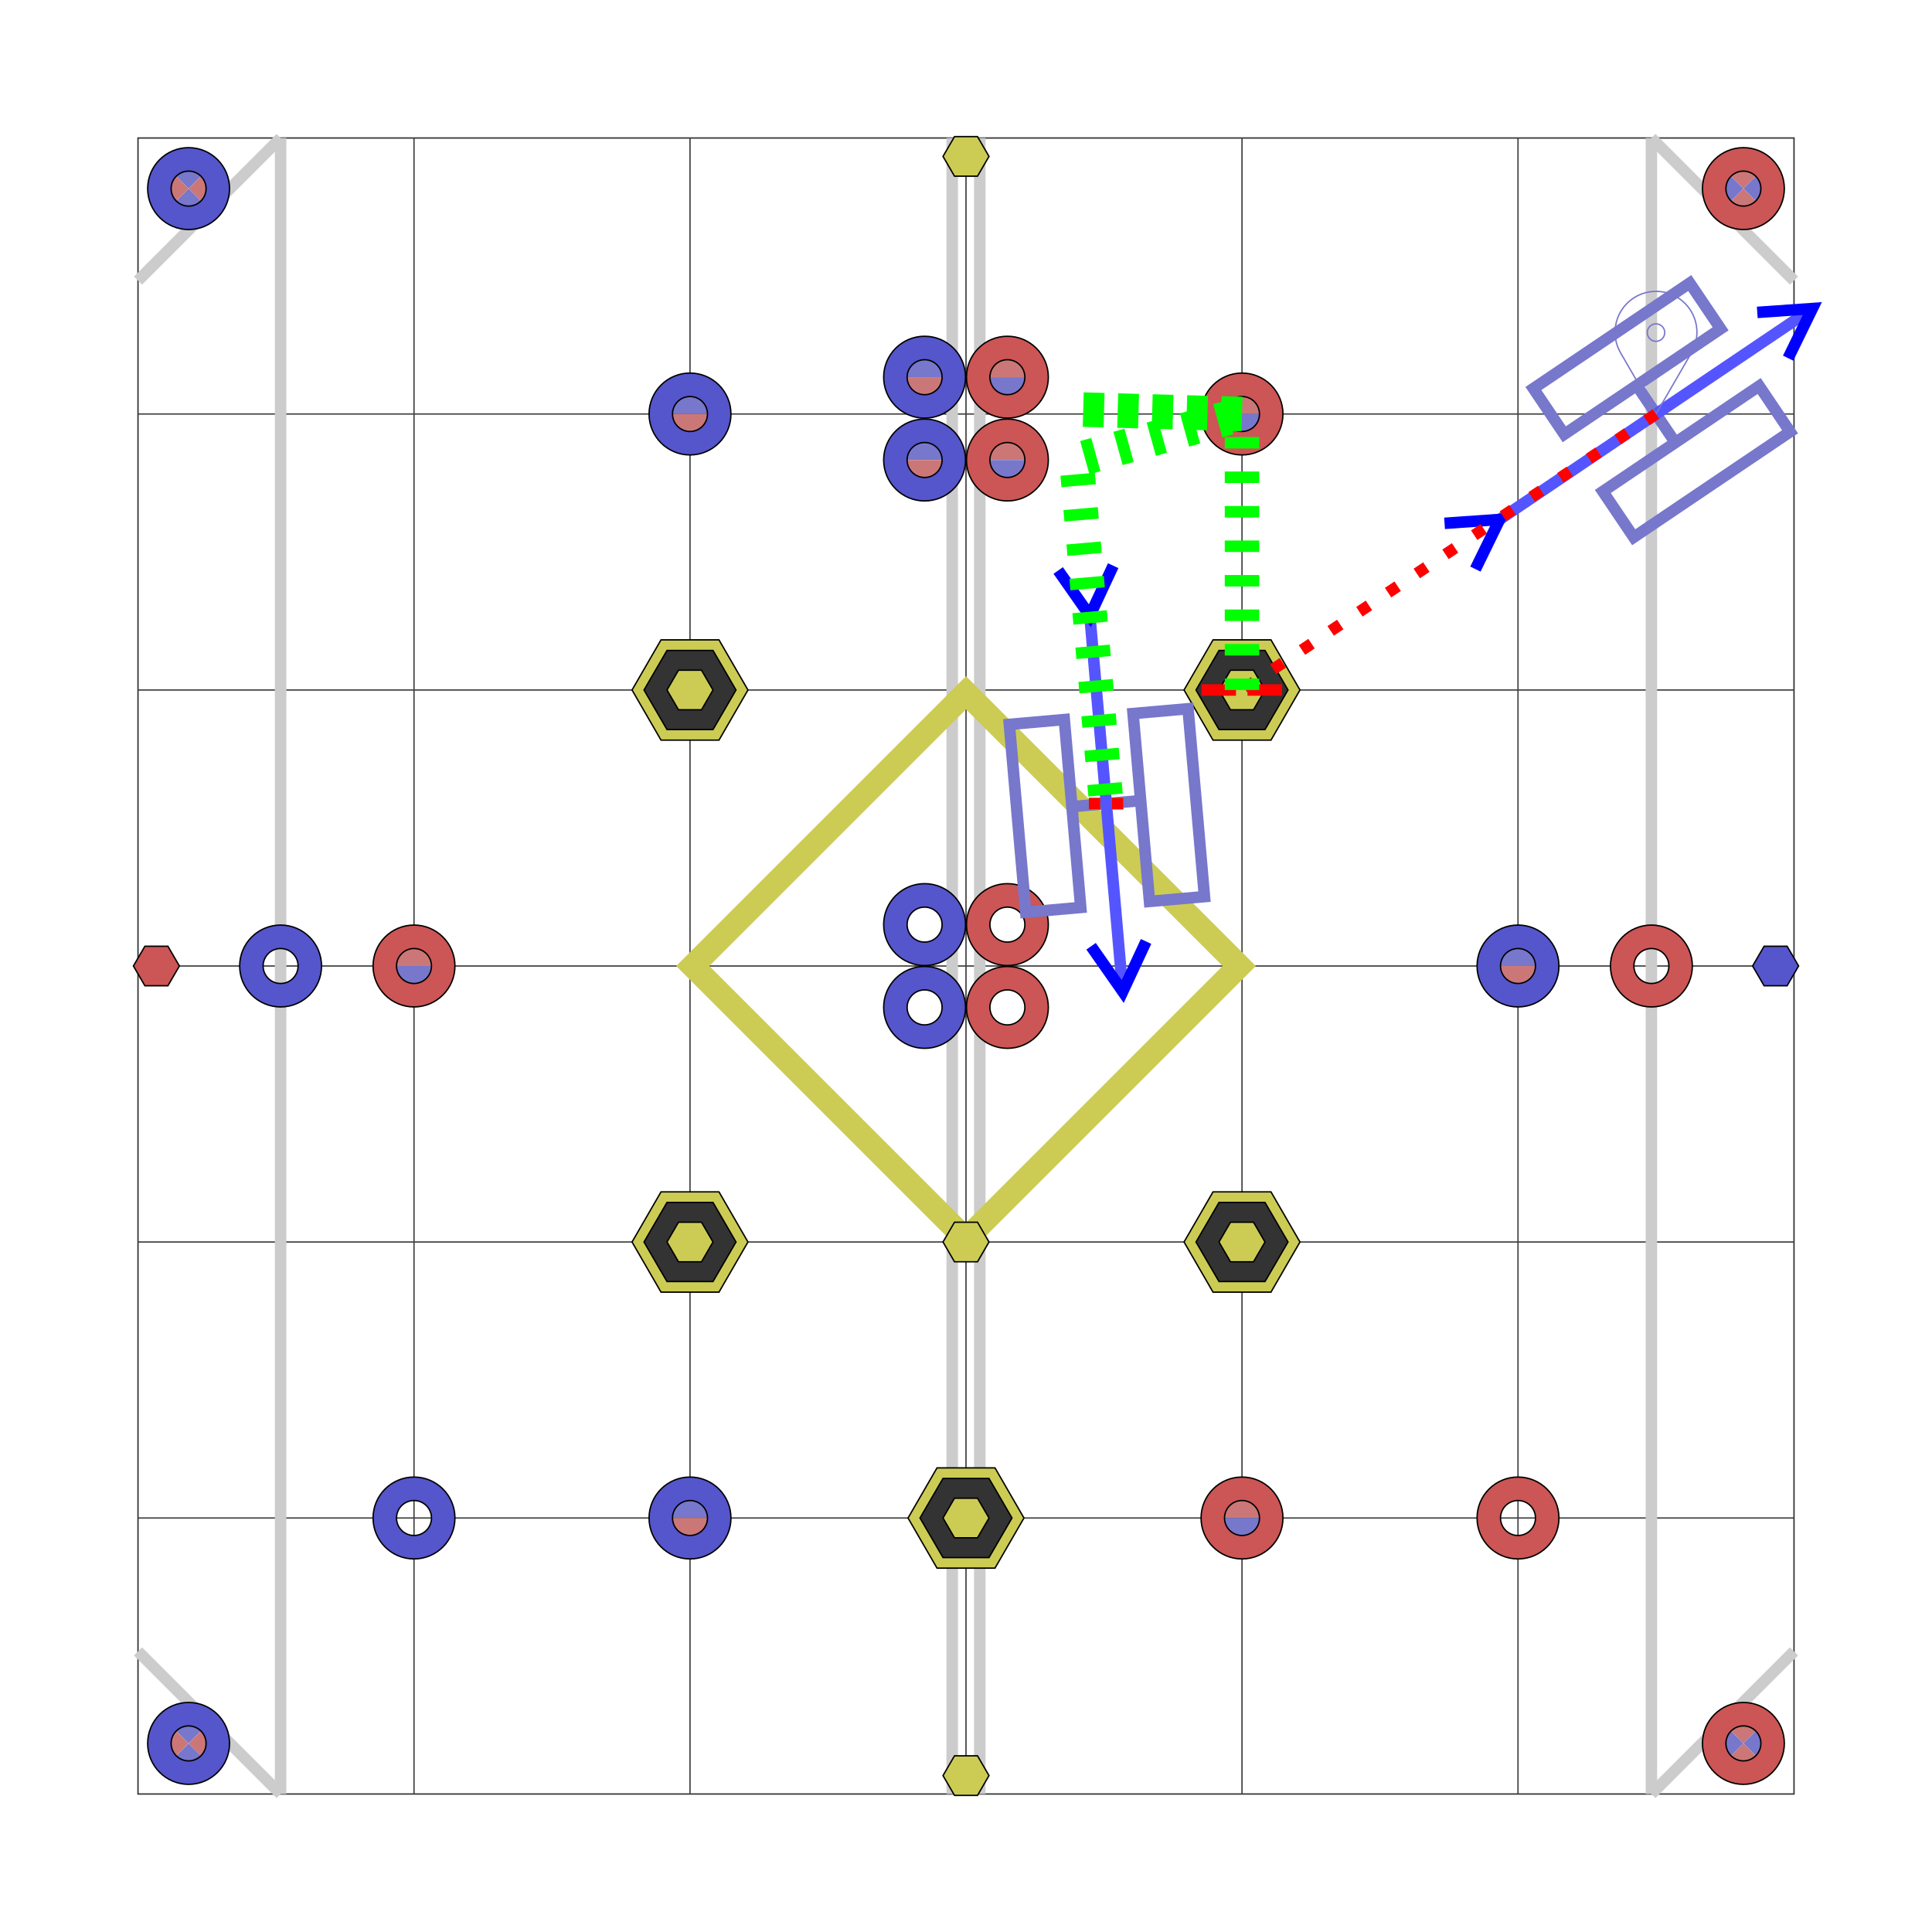
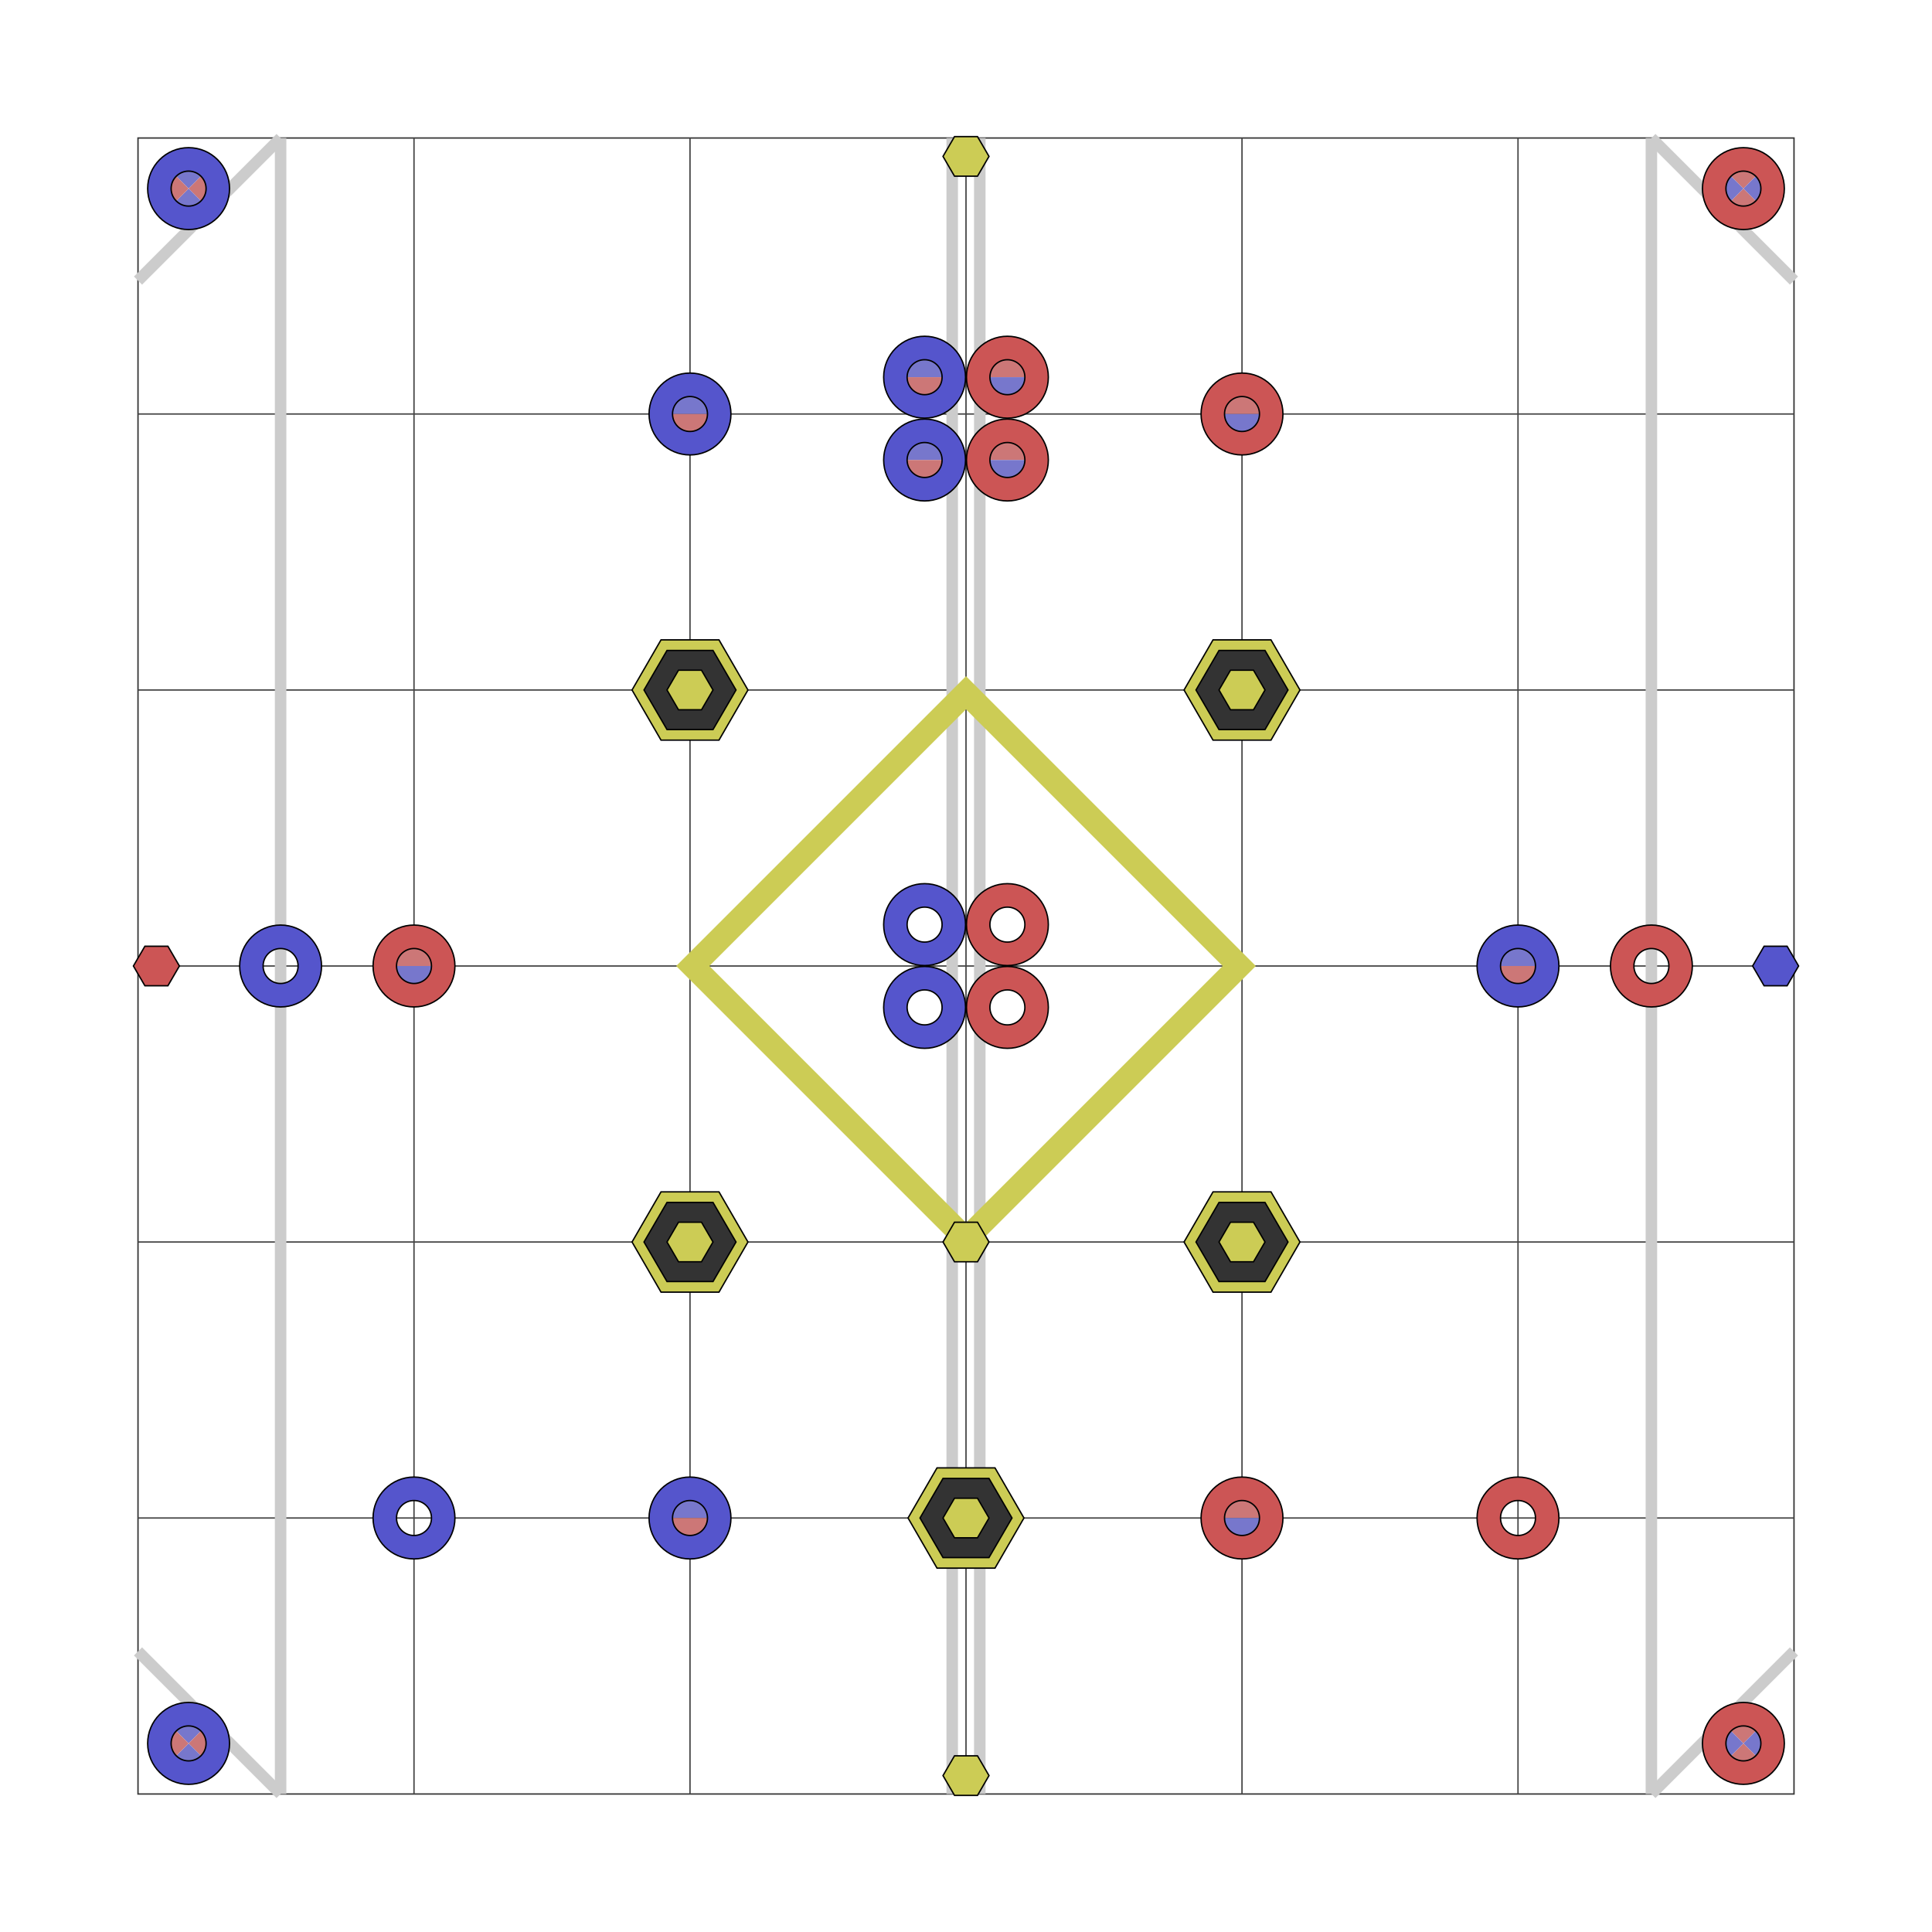
<svg xmlns="http://www.w3.org/2000/svg" version="1.1" width="600" height="600" viewBox="-2100 -2100 4200 4200">
  <g transform="scale(1, -1)">
    <rect x="-2100" y="-2100" width="4200" height="4200" fill="#ffffff" />
    <rect x="-1800" y="-1800" width="3600" height="3600" fill="none" stroke="#333333" stroke-width="3" />
    <line x1="-1800" y1="-1200" x2="1800" y2="-1200" stroke="#444444" stroke-width="3" />
    <line x1="-1800" y1="-600" x2="1800" y2="-600" stroke="#444444" stroke-width="3" />
    <line x1="-1800" y1="0" x2="1800" y2="0" stroke="#444444" stroke-width="3" />
    <line x1="-1800" y1="600" x2="1800" y2="600" stroke="#444444" stroke-width="3" />
    <line x1="-1800" y1="1200" x2="1800" y2="1200" stroke="#444444" stroke-width="3" />
    <line x1="-1200" y1="-1800" x2="-1200" y2="1800" stroke="#444444" stroke-width="3" />
    <line x1="-600" y1="-1800" x2="-600" y2="1800" stroke="#444444" stroke-width="3" />
    <line x1="0" y1="-1800" x2="0" y2="1800" stroke="#444444" stroke-width="3" />
    <line x1="600" y1="-1800" x2="600" y2="1800" stroke="#444444" stroke-width="3" />
    <line x1="1200" y1="-1800" x2="1200" y2="1800" stroke="#444444" stroke-width="3" />
    <line x1="-1490" y1="-1800" x2="-1490" y2="1800" stroke="#cccccc" stroke-width="25" />
    <line x1="-30" y1="-1800" x2="-30" y2="1800" stroke="#cccccc" stroke-width="25" />
    <line x1="30" y1="-1800" x2="30" y2="1800" stroke="#cccccc" stroke-width="25" />
    <line x1="1490" y1="-1800" x2="1490" y2="1800" stroke="#cccccc" stroke-width="25" />
    <line x1="-1800" y1="-1490" x2="-1490" y2="-1800" stroke="#cccccc" stroke-width="25" />
    <line x1="1800" y1="-1490" x2="1490" y2="-1800" stroke="#cccccc" stroke-width="25" />
    <line x1="-1800" y1="1490" x2="-1490" y2="1800" stroke="#cccccc" stroke-width="25" />
    <line x1="1800" y1="1490" x2="1490" y2="1800" stroke="#cccccc" stroke-width="25" />
    <rect x="-420" y="-420" width="840" height="840" transform="rotate(45)" stroke="#cccc55" fill="none" stroke-width="51" />
    <polygon points="-1710,0 -1735,43 -1785,43 -1810,0 -1785,-43 -1735,-43" fill="#cc5555" stroke="#000000" stroke-width="3" />
    <polygon points="1810,0 1785,43 1735,43 1710,0 1735,-43 1785,-43" fill="#5555cc" stroke="#000000" stroke-width="3" />
    <polygon points="50,1760 25,1803 -25,1803 -50,1760 -25,1717 25,1717" fill="#cccc55" stroke="#000000" stroke-width="3" />
    <polygon points="50,-600 25,-557 -25,-557 -50,-600 -25,-643 25,-643" fill="#cccc55" stroke="#000000" stroke-width="3" />
    <polygon points="50,-1760 25,-1717 -25,-1717 -50,-1760 -25,-1803 25,-1803" fill="#cccc55" stroke="#000000" stroke-width="3" />
    <polygon points="-474,600 -537,709 -663,709 -726,600 -663,491 -537,491" fill="#cccc55" stroke="#000000" stroke-width="3" />
    <polygon points="-500,600 -550,686 -650,686 -700,600 -650,514 -550,514" fill="#333333" stroke="#000000" stroke-width="3" />
    <polygon points="-550,600 -575,643 -625,643 -650,600 -625,557 -575,557" fill="#cccc55" stroke="#000000" stroke-width="3" />
    <polygon points="726,600 663,709 537,709 474,600 537,491 663,491" fill="#cccc55" stroke="#000000" stroke-width="3" />
    <polygon points="700,600 650,686 550,686 500,600 550,514 650,514" fill="#333333" stroke="#000000" stroke-width="3" />
    <polygon points="650,600 625,643 575,643 550,600 575,557 625,557" fill="#cccc55" stroke="#000000" stroke-width="3" />
    <polygon points="-474,-600 -537,-491 -663,-491 -726,-600 -663,-709 -537,-709" fill="#cccc55" stroke="#000000" stroke-width="3" />
    <polygon points="-500,-600 -550,-514 -650,-514 -700,-600 -650,-686 -550,-686" fill="#333333" stroke="#000000" stroke-width="3" />
    <polygon points="-550,-600 -575,-557 -625,-557 -650,-600 -625,-643 -575,-643" fill="#cccc55" stroke="#000000" stroke-width="3" />
    <polygon points="726,-600 663,-491 537,-491 474,-600 537,-709 663,-709" fill="#cccc55" stroke="#000000" stroke-width="3" />
    <polygon points="700,-600 650,-514 550,-514 500,-600 550,-686 650,-686" fill="#333333" stroke="#000000" stroke-width="3" />
    <polygon points="650,-600 625,-557 575,-557 550,-600 575,-643 625,-643" fill="#cccc55" stroke="#000000" stroke-width="3" />
    <polygon points="126,-1200 63,-1091 -63,-1091 -126,-1200 -63,-1309 63,-1309" fill="#cccc55" stroke="#000000" stroke-width="3" />
    <polygon points="100,-1200 50,-1114 -50,-1114 -100,-1200 -50,-1286 50,-1286" fill="#333333" stroke="#000000" stroke-width="3" />
    <polygon points="50,-1200 25,-1157 -25,-1157 -50,-1200 -25,-1243 25,-1243" fill="#cccc55" stroke="#000000" stroke-width="3" />
    <path d="M 1690,1690 l -63,63 a 89,89 0 0,0 126,0 z" fill="#cc7777" />
    <path d="M 1690,1690 l 63,63 a 89,89 0 0,0 0,-126 z" fill="#7777cc" />
    <path d="M 1690,1690 l 63,-63 a 89,89 0 0,0 -126,0 z" fill="#cc7777" />
    <path d="M 1690,1690 l -63,-63 a 89,89 0 0,0 0,126 z" fill="#7777cc" />
    <path d="M 1601,1690 a 89 89 0 0 0 178 0 a 89 89 0 0 0 -178 0 z m 51 0 a 38 38 0 0 0 76 0 a 38 38 0 0 0 -76 0 z" fill="#cc5555" stroke="#000000" stroke-width="3" fill-rule="evenodd" />
    <path d="M 1690,-1690 l -63,63 a 89,89 0 0,0 126,0 z" fill="#cc7777" />
    <path d="M 1690,-1690 l 63,63 a 89,89 0 0,0 0,-126 z" fill="#7777cc" />
    <path d="M 1690,-1690 l 63,-63 a 89,89 0 0,0 -126,0 z" fill="#cc7777" />
    <path d="M 1690,-1690 l -63,-63 a 89,89 0 0,0 0,126 z" fill="#7777cc" />
    <path d="M 1601,-1690 a 89 89 0 0 0 178 0 a 89 89 0 0 0 -178 0 z m 51 0 a 38 38 0 0 0 76 0 a 38 38 0 0 0 -76 0 z" fill="#cc5555" stroke="#000000" stroke-width="3" fill-rule="evenodd" />
    <path d="M -1690,1690 l -63,63 a 89,89 0 0,0 126,0 z" fill="#7777cc" />
    <path d="M -1690,1690 l 63,63 a 89,89 0 0,0 0,-126 z" fill="#cc7777" />
    <path d="M -1690,1690 l 63,-63 a 89,89 0 0,0 -126,0 z" fill="#7777cc" />
    <path d="M -1690,1690 l -63,-63 a 89,89 0 0,0 0,126 z" fill="#cc7777" />
    <path d="M -1779,1690 a 89 89 0 0 0 178 0 a 89 89 0 0 0 -178 0 z m 51 0 a 38 38 0 0 0 76 0 a 38 38 0 0 0 -76 0 z" fill="#5555cc" stroke="#000000" stroke-width="3" fill-rule="evenodd" />
    <path d="M -1690,-1690 l -63,63 a 89,89 0 0,0 126,0 z" fill="#7777cc" />
    <path d="M -1690,-1690 l 63,63 a 89,89 0 0,0 0,-126 z" fill="#cc7777" />
    <path d="M -1690,-1690 l 63,-63 a 89,89 0 0,0 -126,0 z" fill="#7777cc" />
    <path d="M -1690,-1690 l -63,-63 a 89,89 0 0,0 0,126 z" fill="#cc7777" />
    <path d="M -1779,-1690 a 89 89 0 0 0 178 0 a 89 89 0 0 0 -178 0 z m 51 0 a 38 38 0 0 0 76 0 a 38 38 0 0 0 -76 0 z" fill="#5555cc" stroke="#000000" stroke-width="3" fill-rule="evenodd" />
    <path d="M 1,1280 a 89,89 0 1,0 178,0" fill="#cc7777" />
    <path d="M 1,1280 a 89,89 0 1,1 178,0" fill="#7777cc" />
    <path d="M 1,1280 a 89 89 0 0 0 178 0 a 89 89 0 0 0 -178 0 z m 51 0 a 38 38 0 0 0 76 0 a 38 38 0 0 0 -76 0 z" fill="#cc5555" stroke="#000000" stroke-width="3" fill-rule="evenodd" />
    <path d="M 511,1200 a 89,89 0 1,0 178,0" fill="#cc7777" />
    <path d="M 511,1200 a 89,89 0 1,1 178,0" fill="#7777cc" />
    <path d="M 511,1200 a 89 89 0 0 0 178 0 a 89 89 0 0 0 -178 0 z m 51 0 a 38 38 0 0 0 76 0 a 38 38 0 0 0 -76 0 z" fill="#cc5555" stroke="#000000" stroke-width="3" fill-rule="evenodd" />
    <path d="M 1,1100 a 89,89 0 1,0 178,0" fill="#cc7777" />
    <path d="M 1,1100 a 89,89 0 1,1 178,0" fill="#7777cc" />
    <path d="M 1,1100 a 89 89 0 0 0 178 0 a 89 89 0 0 0 -178 0 z m 51 0 a 38 38 0 0 0 76 0 a 38 38 0 0 0 -76 0 z" fill="#cc5555" stroke="#000000" stroke-width="3" fill-rule="evenodd" />
    <path d="M -1289,0 a 89,89 0 1,0 178,0" fill="#cc7777" />
    <path d="M -1289,0 a 89,89 0 1,1 178,0" fill="#7777cc" />
    <path d="M -1289,0 a 89 89 0 0 0 178 0 a 89 89 0 0 0 -178 0 z m 51 0 a 38 38 0 0 0 76 0 a 38 38 0 0 0 -76 0 z" fill="#cc5555" stroke="#000000" stroke-width="3" fill-rule="evenodd" />
    <path d="M 511,-1200 a 89,89 0 1,0 178,0" fill="#cc7777" />
    <path d="M 511,-1200 a 89,89 0 1,1 178,0" fill="#7777cc" />
    <path d="M 511,-1200 a 89 89 0 0 0 178 0 a 89 89 0 0 0 -178 0 z m 51 0 a 38 38 0 0 0 76 0 a 38 38 0 0 0 -76 0 z" fill="#cc5555" stroke="#000000" stroke-width="3" fill-rule="evenodd" />
    <path d="M -179,1280 a 89,89 0 1,0 178,0" fill="#7777cc" />
    <path d="M -179,1280 a 89,89 0 1,1 178,0" fill="#cc7777" />
    <path d="M -179,1280 a 89 89 0 0 0 178 0 a 89 89 0 0 0 -178 0 z m 51 0 a 38 38 0 0 0 76 0 a 38 38 0 0 0 -76 0 z" fill="#5555cc" stroke="#000000" stroke-width="3" fill-rule="evenodd" />
    <path d="M -689,1200 a 89,89 0 1,0 178,0" fill="#7777cc" />
    <path d="M -689,1200 a 89,89 0 1,1 178,0" fill="#cc7777" />
    <path d="M -689,1200 a 89 89 0 0 0 178 0 a 89 89 0 0 0 -178 0 z m 51 0 a 38 38 0 0 0 76 0 a 38 38 0 0 0 -76 0 z" fill="#5555cc" stroke="#000000" stroke-width="3" fill-rule="evenodd" />
    <path d="M -179,1100 a 89,89 0 1,0 178,0" fill="#7777cc" />
    <path d="M -179,1100 a 89,89 0 1,1 178,0" fill="#cc7777" />
    <path d="M -179,1100 a 89 89 0 0 0 178 0 a 89 89 0 0 0 -178 0 z m 51 0 a 38 38 0 0 0 76 0 a 38 38 0 0 0 -76 0 z" fill="#5555cc" stroke="#000000" stroke-width="3" fill-rule="evenodd" />
    <path d="M 1111,0 a 89,89 0 1,0 178,0" fill="#7777cc" />
    <path d="M 1111,0 a 89,89 0 1,1 178,0" fill="#cc7777" />
    <path d="M 1111,0 a 89 89 0 0 0 178 0 a 89 89 0 0 0 -178 0 z m 51 0 a 38 38 0 0 0 76 0 a 38 38 0 0 0 -76 0 z" fill="#5555cc" stroke="#000000" stroke-width="3" fill-rule="evenodd" />
    <path d="M -689,-1200 a 89,89 0 1,0 178,0" fill="#7777cc" />
    <path d="M -689,-1200 a 89,89 0 1,1 178,0" fill="#cc7777" />
    <path d="M -689,-1200 a 89 89 0 0 0 178 0 a 89 89 0 0 0 -178 0 z m 51 0 a 38 38 0 0 0 76 0 a 38 38 0 0 0 -76 0 z" fill="#5555cc" stroke="#000000" stroke-width="3" fill-rule="evenodd" />
    <path d="M 1,90 a 89 89 0 0 0 178 0 a 89 89 0 0 0 -178 0 z m 51 0 a 38 38 0 0 0 76 0 a 38 38 0 0 0 -76 0 z" fill="#cc5555" stroke="#000000" stroke-width="3" fill-rule="evenodd" />
    <path d="M 1401,0 a 89 89 0 0 0 178 0 a 89 89 0 0 0 -178 0 z m 51 0 a 38 38 0 0 0 76 0 a 38 38 0 0 0 -76 0 z" fill="#cc5555" stroke="#000000" stroke-width="3" fill-rule="evenodd" />
    <path d="M 1,-90 a 89 89 0 0 0 178 0 a 89 89 0 0 0 -178 0 z m 51 0 a 38 38 0 0 0 76 0 a 38 38 0 0 0 -76 0 z" fill="#cc5555" stroke="#000000" stroke-width="3" fill-rule="evenodd" />
    <path d="M 1111,-1200 a 89 89 0 0 0 178 0 a 89 89 0 0 0 -178 0 z m 51 0 a 38 38 0 0 0 76 0 a 38 38 0 0 0 -76 0 z" fill="#cc5555" stroke="#000000" stroke-width="3" fill-rule="evenodd" />
    <path d="M -179,90 a 89 89 0 0 0 178 0 a 89 89 0 0 0 -178 0 z m 51 0 a 38 38 0 0 0 76 0 a 38 38 0 0 0 -76 0 z" fill="#5555cc" stroke="#000000" stroke-width="3" fill-rule="evenodd" />
    <path d="M -1579,0 a 89 89 0 0 0 178 0 a 89 89 0 0 0 -178 0 z m 51 0 a 38 38 0 0 0 76 0 a 38 38 0 0 0 -76 0 z" fill="#5555cc" stroke="#000000" stroke-width="3" fill-rule="evenodd" />
    <path d="M -179,-90 a 89 89 0 0 0 178 0 a 89 89 0 0 0 -178 0 z m 51 0 a 38 38 0 0 0 76 0 a 38 38 0 0 0 -76 0 z" fill="#5555cc" stroke="#000000" stroke-width="3" fill-rule="evenodd" />
    <path d="M -1289,-1200 a 89 89 0 0 0 178 0 a 89 89 0 0 0 -178 0 z m 51 0 a 38 38 0 0 0 76 0 a 38 38 0 0 0 -76 0 z" fill="#5555cc" stroke="#000000" stroke-width="3" fill-rule="evenodd" />
-     <g transform="translate(1500 1200)  rotate(-56)">
-       <rect x="-195" y="-190" width="120" height="410" fill="none" stroke="#7777cc" stroke-width="25" />
-       <rect x="75" y="-190" width="120" height="410" fill="none" stroke="#7777cc" stroke-width="25" />
-       <line x1="-75" y1="0" x2="75" y2="0" stroke="#7777cc" stroke-width="25" />
-       <line x1="0" y1="-410" x2="0" y2="410" stroke="#5555ff" stroke-width="25" />
-       <polyline points="-60,306 0,410 60,306" fill="none" stroke="#0000ff" stroke-width="25" />
-       <polyline points="-60,-514 0,-410 60,-514" fill="none" stroke="#0000ff" stroke-width="25" />
-     </g>
-     <g transform="translate(305 353)  rotate(-175)">
-       <rect x="-195" y="-190" width="120" height="410" fill="none" stroke="#7777cc" stroke-width="25" />
-       <rect x="75" y="-190" width="120" height="410" fill="none" stroke="#7777cc" stroke-width="25" />
-       <line x1="-75" y1="0" x2="75" y2="0" stroke="#7777cc" stroke-width="25" />
-       <line x1="0" y1="-410" x2="0" y2="410" stroke="#5555ff" stroke-width="25" />
-       <polyline points="-60,306 0,410 60,306" fill="none" stroke="#0000ff" stroke-width="25" />
-       <polyline points="-60,-514 0,-410 60,-514" fill="none" stroke="#0000ff" stroke-width="25" />
-     </g>
-     <path d="M 1500,1200 l -77 133 a 89 89 0 1 0 154 0 z m -19 177 a 19 19 0 0 0 38 0 a 19 19 0 0 0 -38 0 z" fill="none" stroke="#7777cc" stroke-width="3" fill-rule="evenodd" />
-     <polyline points="1500,1200 600,600" fill="none" stroke="#ff0000" stroke-width="25" stroke-dasharray="25,50" stroke-linejoin="round" stroke-dashoffset="0">
-       <animate attributeName="stroke-dashoffset" values="75;0" dur="1000ms" repeatCount="indefinite" />
-     </polyline>
-     <line x1="512" y1="600" x2="687" y2="600" stroke="#ff0000" stroke-width="25" stroke-dasharray="75,25">
-       <animateTransform attributeName="transform" type="rotate" to="360 600 600" dur="2000ms" repeatCount="indefinite" from="0 600 600" />
-     </line>
-     <polyline points="600,600 600,1200 240,1210 600,1200 240,1100 305,353" fill="none" stroke="#00ff00" stroke-width="75" stroke-dasharray="25,50" stroke-linejoin="round" stroke-dashoffset="0">
-       <animate attributeName="stroke-dashoffset" values="75;0" dur="1000ms" repeatCount="indefinite" />
-     </polyline>
-     <line x1="267" y1="353" x2="342" y2="353" stroke="#00ff00" stroke-width="25" stroke-dasharray="25,25">
-       <animateTransform attributeName="transform" type="rotate" to="360 305 353" dur="2000ms" repeatCount="indefinite" from="0 305 353" />
-     </line>
-     <line x1="267" y1="353" x2="342" y2="353" stroke="#ff0000" stroke-width="25" stroke-dasharray="25,25">
-       <animateTransform attributeName="transform" type="rotate" to="360 305 353" dur="2000ms" repeatCount="indefinite" from="0 305 353" />
-     </line>
  </g>
</svg>
